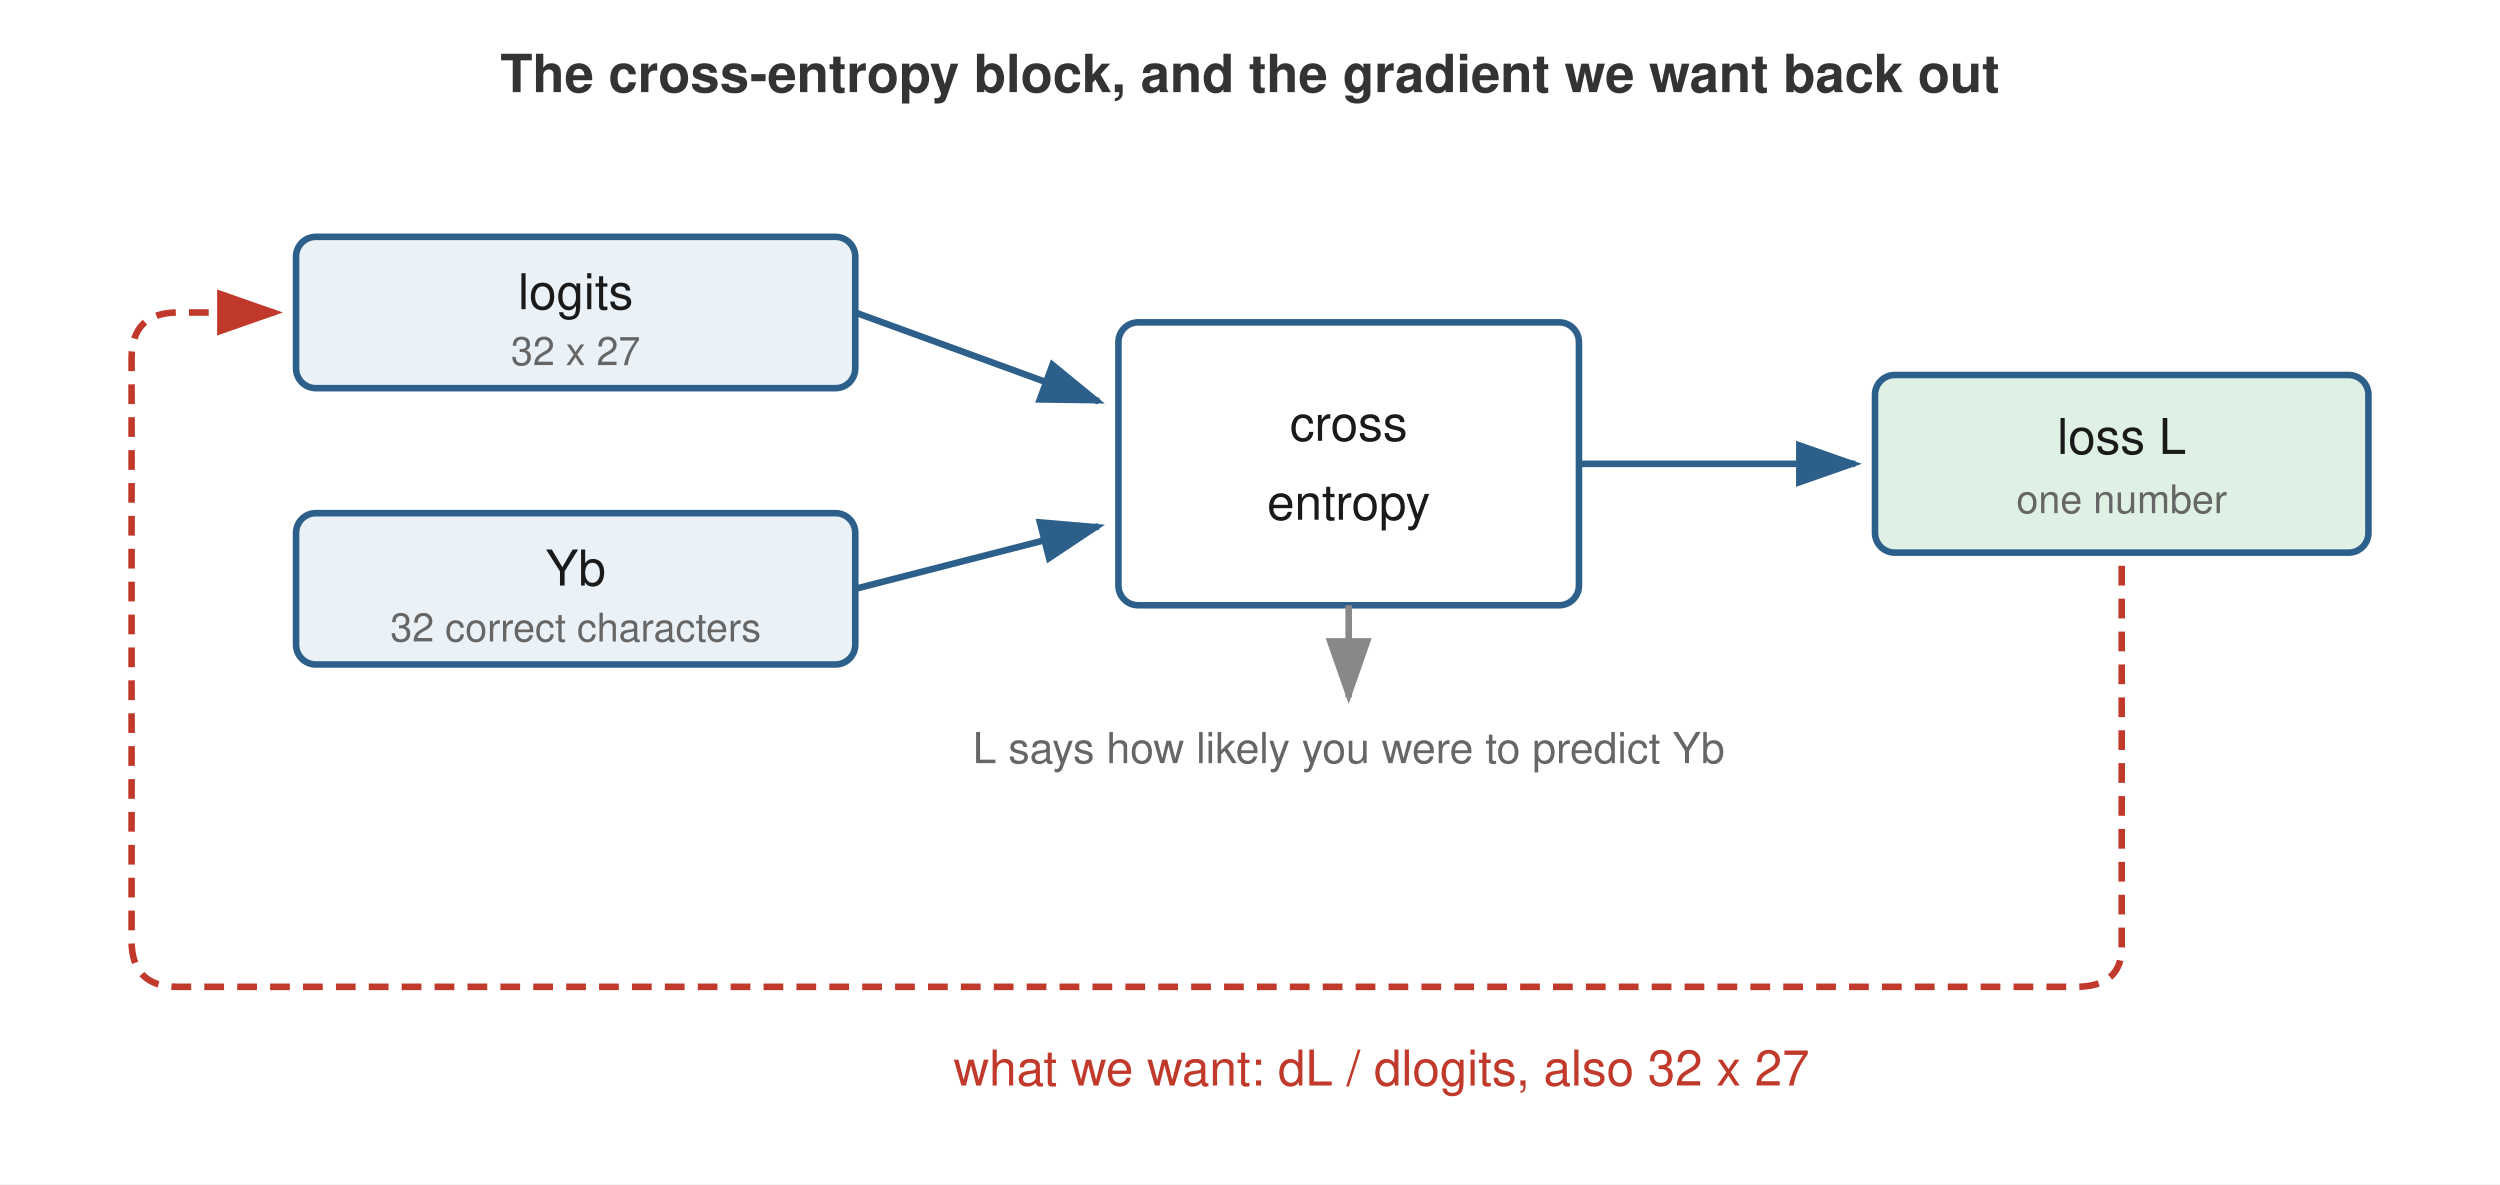
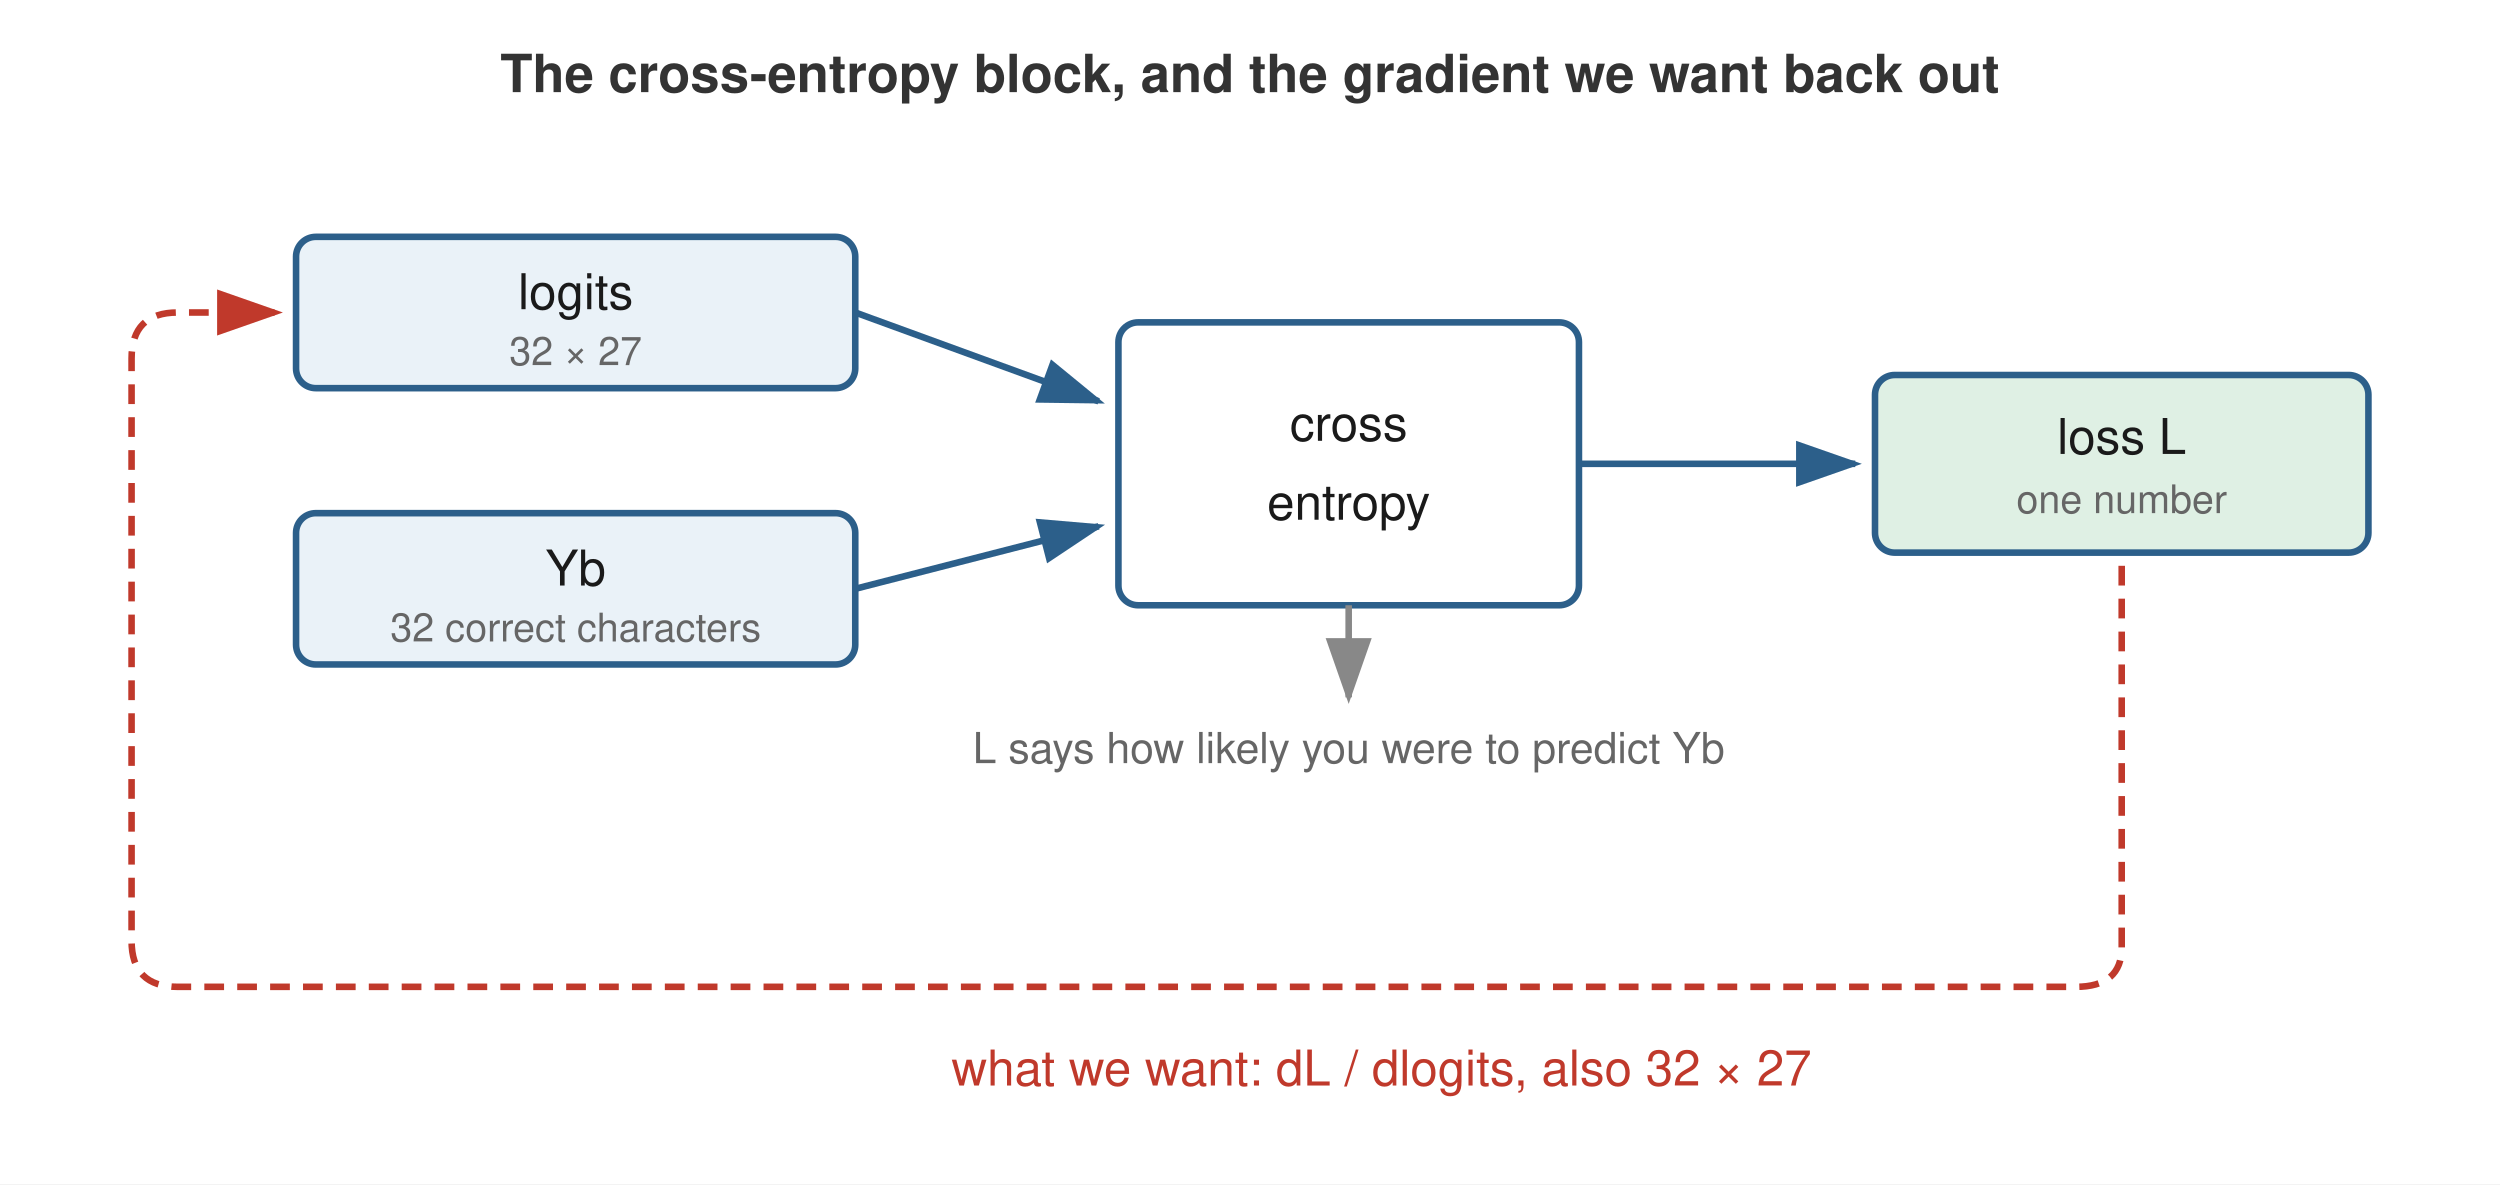
<svg xmlns="http://www.w3.org/2000/svg" viewBox="0 0 760 360" width="760" height="360" font-family="Helvetica, Arial, sans-serif">
  <defs>
    <marker id="ar" markerWidth="10" markerHeight="10" refX="9" refY="3.5" orient="auto">
      <polygon points="0 0, 10 3.5, 0 7" fill="#2c5f8a" />
    </marker>
    <marker id="arRed" markerWidth="10" markerHeight="10" refX="9" refY="3.5" orient="auto">
      <polygon points="0 0, 10 3.5, 0 7" fill="#c0392b" />
    </marker>
    <marker id="arGrey" markerWidth="10" markerHeight="10" refX="9" refY="3.5" orient="auto">
      <polygon points="0 0, 10 3.5, 0 7" fill="#888" />
    </marker>
  </defs>
  <rect width="760" height="360" fill="#ffffff" />
  <text x="380" y="28" text-anchor="middle" font-size="16" font-weight="bold" fill="#333">The cross-entropy block, and the gradient we want back out</text>
  <g stroke="#2c5f8a" stroke-width="2">
    <rect x="90" y="72" width="170" height="46" rx="6" fill="#eaf2f8" />
    <rect x="90" y="156" width="170" height="46" rx="6" fill="#eaf2f8" />
    <rect x="340" y="98" width="140" height="86" rx="6" fill="#ffffff" />
    <rect x="570" y="114" width="150" height="54" rx="6" fill="#dff0e4" />
  </g>
  <g font-size="15" text-anchor="middle" fill="#1a1a1a">
    <text x="175" y="94">logits</text>
    <text x="175" y="178">Yb</text>
    <text x="410" y="134">cross</text>
    <text x="410" y="158">entropy</text>
    <text x="645" y="138">loss L</text>
  </g>
  <g font-size="12" text-anchor="middle" fill="#666">
-     <text x="175" y="111">32 x 27</text>
+     <text x="175" y="111">32 × 27</text>
    <text x="175" y="195">32 correct characters</text>
    <text x="645" y="156">one number</text>
  </g>
  <g stroke="#2c5f8a" stroke-width="2" fill="none" marker-end="url(#ar)">
    <line x1="260" y1="95" x2="334" y2="122" />
    <line x1="260" y1="179" x2="334" y2="160" />
    <line x1="480" y1="141" x2="564" y2="141" />
  </g>
  <line x1="410" y1="184" x2="410" y2="212" stroke="#888" stroke-width="2" marker-end="url(#arGrey)" fill="none" />
  <text x="410" y="232" text-anchor="middle" font-size="13" fill="#666">L says how likely you were to predict Yb</text>
  <g stroke="#c0392b" stroke-width="2" fill="none" marker-end="url(#arRed)" stroke-dasharray="6 4">
    <path d="M 645 172 L 645 288 Q 645 300, 631 300 L 54 300 Q 40 300, 40 286 L 40 109 Q 40 95, 54 95 L 84 95" />
  </g>
-   <text x="420" y="330" text-anchor="middle" font-size="15" fill="#c0392b">what we want: dL / dlogits, also 32 x 27</text>
+   <text x="420" y="330" text-anchor="middle" font-size="15" fill="#c0392b">what we want: dL / dlogits, also 32 × 27</text>
</svg>
